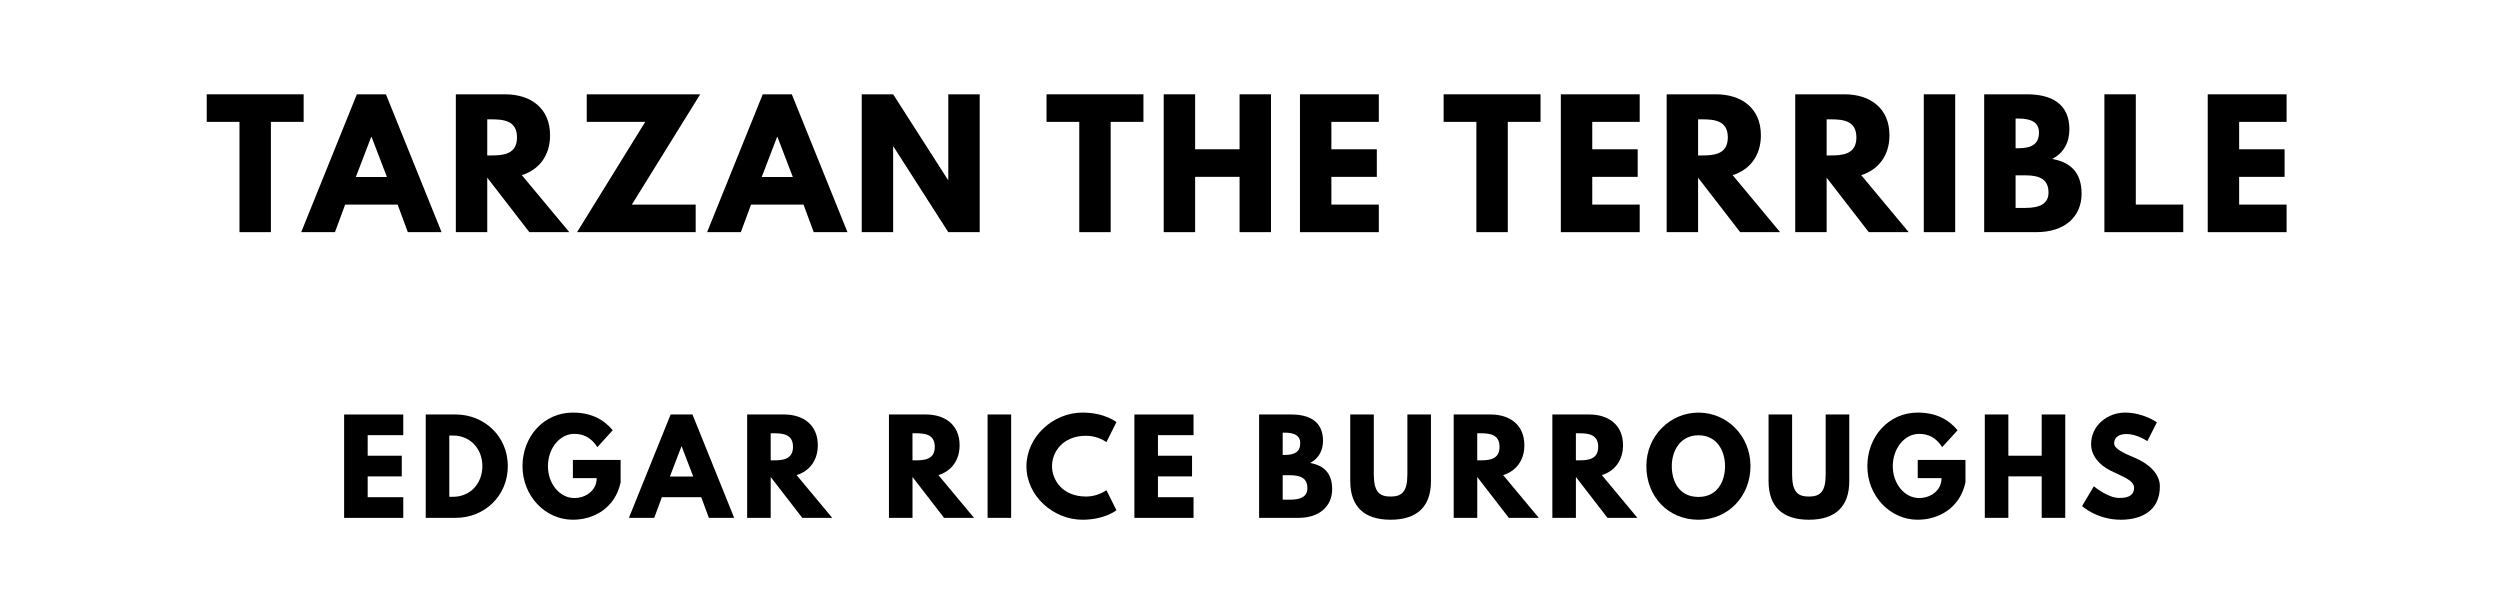
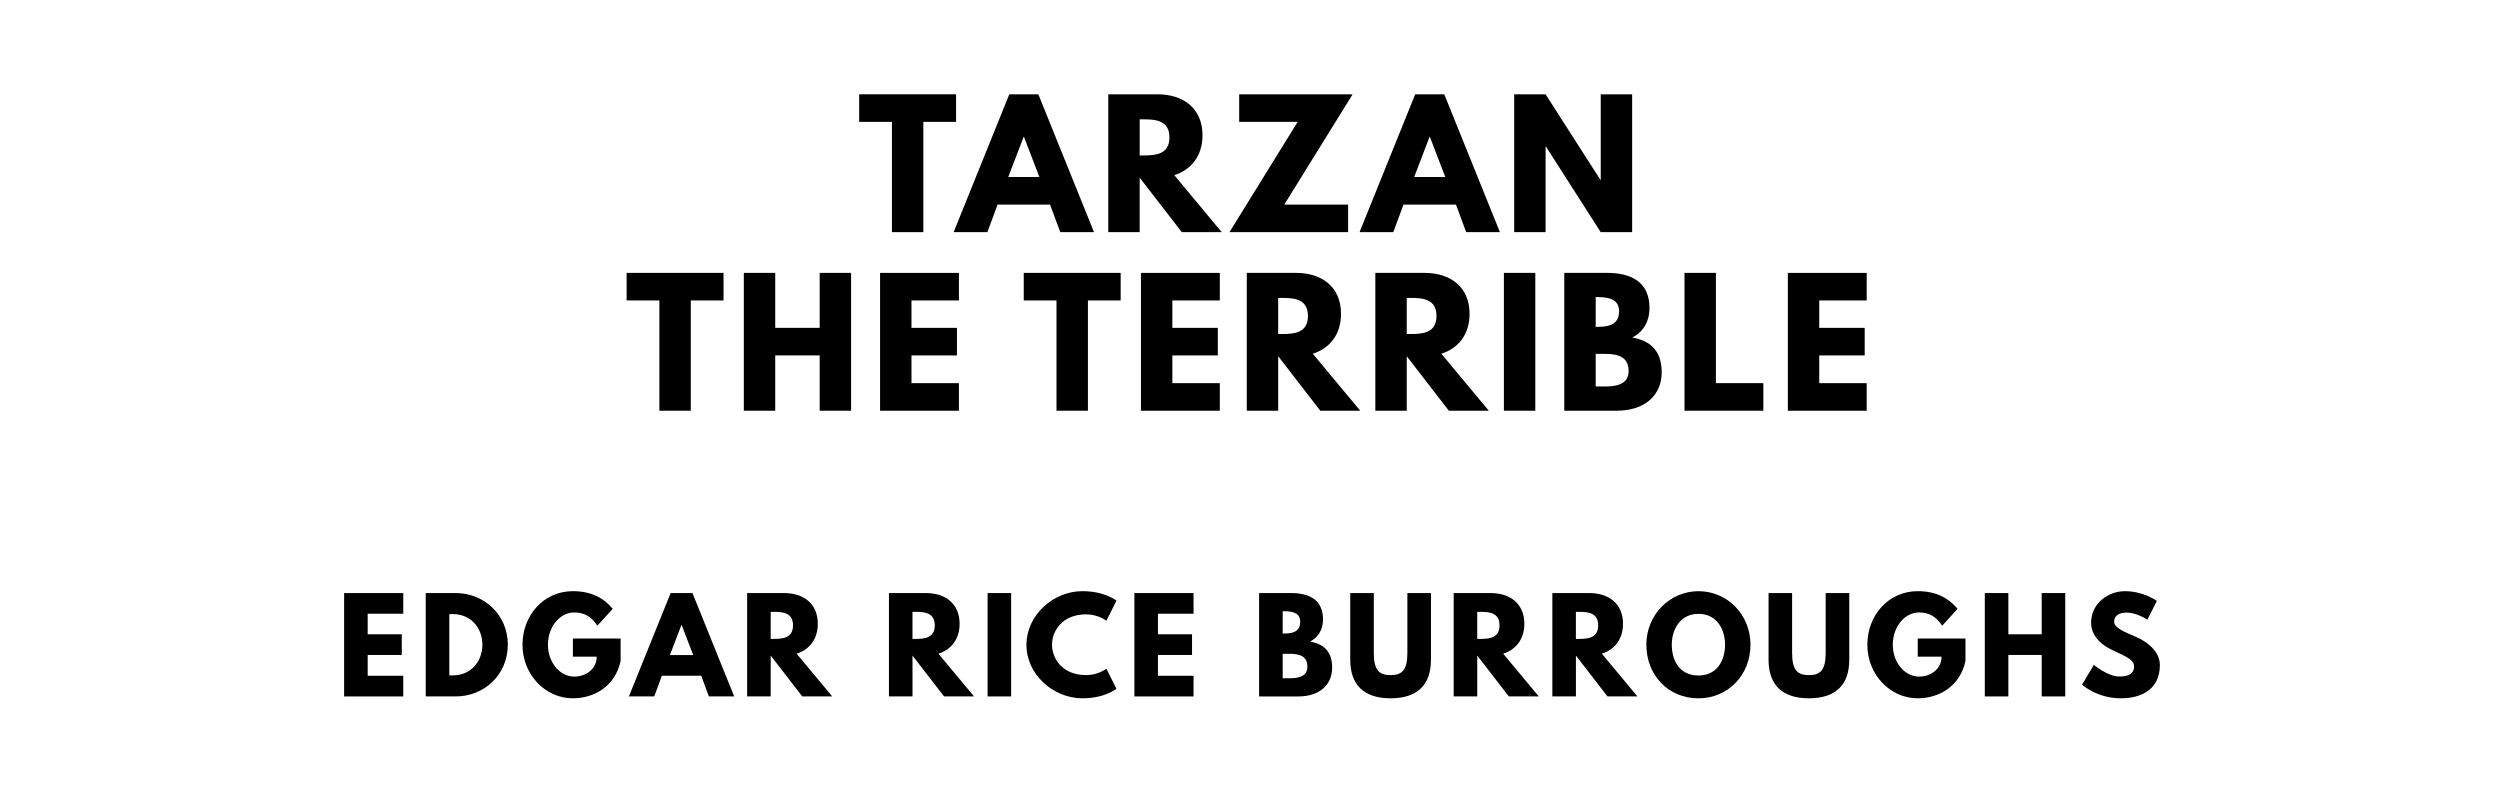
- <svg xmlns="http://www.w3.org/2000/svg" version="1.1" viewBox="0 0 1400 340">
-   <g aria-label="TARZAN THE TERRIBLE">
-     <path d="M115.77,68.25l0.00-15.44l54.27,0.00l0.00,15.44l-18.34,0.00l0.00,61.75l-17.59,0.00l0.00-61.75l-18.34,0.00z" />
-     <path d="M216.12,52.81l31.16,77.19l-18.90,0.00l-5.71-15.44l-29.38,0.00l-5.71,15.44l-18.90,0.00l31.16-77.19l16.28,0.00z  M216.68,99.12l-8.61-22.46l-0.19,0.00l-8.61,22.46l17.40,0.00z" />
-     <path d="M255.27,52.81l27.60,0.00c14.32,0.00,25.17,7.77,25.17,22.92c0.00,11.60-6.36,19.37-15.81,22.36l26.57,31.91l-22.36,0.00l-23.58-30.50l0.00,30.50l-17.59,0.00l0.00-77.19z  M272.86,87.05l2.06,0.00c6.64,0.00,14.60-0.47,14.60-10.11s-7.95-10.11-14.60-10.11l-2.06,0.00l0.00,20.21z" />
-     <path d="M392.11,52.81l-38.27,61.75l35.74,0.00l0.00,15.44l-66.43,0.00l38.18-61.75l-32.75,0.00l0.00-15.44l63.53,0.00z" />
-     <path d="M443.42,52.81l31.16,77.19l-18.90,0.00l-5.71-15.44l-29.38,0.00l-5.71,15.44l-18.90,0.00l31.16-77.19l16.28,0.00z  M443.98,99.12l-8.61-22.46l-0.19,0.00l-8.61,22.46l17.40,0.00z" />
-     <path d="M500.16,82.09l0.00,47.91l-17.59,0.00l0.00-77.19l17.59,0.00l30.69,47.91l0.19,0.00l0.00-47.91l17.59,0.00l0.00,77.19l-17.59,0.00l-30.69-47.91l-0.19,0.00z" />
-     <path d="M586.05,68.25l0.00-15.44l54.27,0.00l0.00,15.44l-18.34,0.00l0.00,61.75l-17.59,0.00l0.00-61.75l-18.34,0.00z" />
-     <path d="M669.27,99.03l0.00,30.97l-17.59,0.00l0.00-77.19l17.59,0.00l0.00,30.78l24.89,0.00l0.00-30.78l17.59,0.00l0.00,77.19l-17.59,0.00l0.00-30.97l-24.89,0.00z" />
-     <path d="M772.14,52.81l0.00,15.44l-26.57,0.00l0.00,15.35l25.45,0.00l0.00,15.44l-25.45,0.00l0.00,15.53l26.57,0.00l0.00,15.44l-44.16,0.00l0.00-77.19l44.16,0.00z" />
-     <path d="M808.43,68.25l0.00-15.44l54.27,0.00l0.00,15.44l-18.34,0.00l0.00,61.75l-17.59,0.00l0.00-61.75l-18.34,0.00z" />
-     <path d="M918.23,52.81l0.00,15.44l-26.57,0.00l0.00,15.35l25.45,0.00l0.00,15.44l-25.45,0.00l0.00,15.53l26.57,0.00l0.00,15.44l-44.16,0.00l0.00-77.19l44.16,0.00z" />
-     <path d="M933.33,52.81l27.60,0.00c14.32,0.00,25.17,7.77,25.17,22.92c0.00,11.60-6.36,19.37-15.81,22.36l26.57,31.91l-22.36,0.00l-23.58-30.50l0.00,30.50l-17.59,0.00l0.00-77.19z  M950.92,87.05l2.06,0.00c6.64,0.00,14.60-0.47,14.60-10.11s-7.95-10.11-14.60-10.11l-2.06,0.00l0.00,20.21z" />
-     <path d="M1005.33,52.81l27.60,0.00c14.32,0.00,25.17,7.77,25.17,22.92c0.00,11.60-6.36,19.37-15.81,22.36l26.57,31.91l-22.36,0.00l-23.58-30.50l0.00,30.50l-17.59,0.00l0.00-77.19z  M1022.92,87.05l2.06,0.00c6.64,0.00,14.60-0.47,14.60-10.11s-7.95-10.11-14.60-10.11l-2.06,0.00l0.00,20.21z" />
-     <path d="M1094.91,52.81l0.00,77.19l-17.59,0.00l0.00-77.19l17.59,0.00z" />
-     <path d="M1111.14,52.81l23.95,0.00c13.29,0.00,23.77,4.96,23.77,19.65c0.00,7.11-3.09,13.19-9.64,16.56c9.64,1.68,16.47,7.02,16.47,19.46c0.00,12.73-9.26,21.52-25.26,21.52l-29.29,0.00l0.00-77.19z  M1128.73,83.03l1.40,0.00c7.58,0.00,11.70-2.34,11.70-8.80c0.00-5.52-4.02-7.86-11.70-7.86l-1.40,0.00l0.00,16.65z  M1128.73,116.43l5.52,0.00c8.33,0.00,12.91-2.53,12.91-8.61c0.00-7.11-4.58-9.64-12.91-9.64l-5.52,0.00l0.00,18.25z" />
-     <path d="M1196.05,52.81l0.00,61.75l26.57,0.00l0.00,15.44l-44.16,0.00l0.00-77.19l17.59,0.00z" />
-     <path d="M1280.49,52.81l0.00,15.44l-26.57,0.00l0.00,15.35l25.45,0.00l0.00,15.44l-25.45,0.00l0.00,15.53l26.57,0.00l0.00,15.44l-44.16,0.00l0.00-77.19l44.16,0.00z" />
+ <svg xmlns="http://www.w3.org/2000/svg" version="1.1" viewBox="0 0 1400 440">
+   <g aria-label="TARZAN">
+     <path d="M481.14,68.25l0.00-15.44l54.27,0.00l0.00,15.44l-18.34,0.00l0.00,61.75l-17.59,0.00l0.00-61.75l-18.34,0.00z" />
+     <path d="M581.48,52.81l31.16,77.19l-18.90,0.00l-5.71-15.44l-29.38,0.00l-5.71,15.44l-18.90,0.00l31.16-77.19l16.28,0.00z  M582.04,99.12l-8.61-22.46l-0.19,0.00l-8.61,22.46l17.40,0.00z" />
+     <path d="M620.63,52.81l27.60,0.00c14.32,0.00,25.17,7.77,25.17,22.92c0.00,11.60-6.36,19.37-15.81,22.36l26.57,31.91l-22.36,0.00l-23.58-30.50l0.00,30.50l-17.59,0.00l0.00-77.19z  M638.23,87.05l2.06,0.00c6.64,0.00,14.60-0.47,14.60-10.11s-7.95-10.11-14.60-10.11l-2.06,0.00l0.00,20.21z" />
+     <path d="M757.47,52.81l-38.27,61.75l35.74,0.00l0.00,15.44l-66.43,0.00l38.18-61.75l-32.75,0.00l0.00-15.44l63.53,0.00z" />
+     <path d="M808.79,52.81l31.16,77.19l-18.90,0.00l-5.71-15.44l-29.38,0.00l-5.71,15.44l-18.90,0.00l31.16-77.19l16.28,0.00z  M809.35,99.12l-8.61-22.46l-0.19,0.00l-8.61,22.46l17.40,0.00z" />
+     <path d="M865.53,82.09l0.00,47.91l-17.59,0.00l0.00-77.19l17.59,0.00l30.69,47.91l0.19,0.00l0.00-47.91l17.59,0.00l0.00,77.19l-17.59,0.00l-30.69-47.91l-0.19,0.00z" />
+   </g>
+   <g aria-label="THE TERRIBLE">
+     <path d="M350.91,168.25l0.00-15.44l54.27,0.00l0.00,15.44l-18.34,0.00l0.00,61.75l-17.59,0.00l0.00-61.75l-18.34,0.00z" />
+     <path d="M434.13,199.03l0.00,30.97l-17.59,0.00l0.00-77.19l17.59,0.00l0.00,30.78l24.89,0.00l0.00-30.78l17.59,0.00l0.00,77.19l-17.59,0.00l0.00-30.97l-24.89,0.00z" />
+     <path d="M537.00,152.81l0.00,15.44l-26.57,0.00l0.00,15.35l25.45,0.00l0.00,15.44l-25.45,0.00l0.00,15.53l26.57,0.00l0.00,15.44l-44.16,0.00l0.00-77.19l44.16,0.00z" />
+     <path d="M573.30,168.25l0.00-15.44l54.27,0.00l0.00,15.44l-18.34,0.00l0.00,61.75l-17.59,0.00l0.00-61.75l-18.34,0.00z" />
+     <path d="M683.09,152.81l0.00,15.44l-26.57,0.00l0.00,15.35l25.45,0.00l0.00,15.44l-25.45,0.00l0.00,15.53l26.57,0.00l0.00,15.44l-44.16,0.00l0.00-77.19l44.16,0.00z" />
+     <path d="M698.20,152.81l27.60,0.00c14.32,0.00,25.17,7.77,25.17,22.92c0.00,11.60-6.36,19.37-15.81,22.36l26.57,31.91l-22.36,0.00l-23.58-30.50l0.00,30.50l-17.59,0.00l0.00-77.19z  M715.79,187.05l2.06,0.00c6.64,0.00,14.60-0.47,14.60-10.11s-7.95-10.11-14.60-10.11l-2.06,0.00l0.00,20.21z" />
+     <path d="M770.19,152.81l27.60,0.00c14.32,0.00,25.17,7.77,25.17,22.92c0.00,11.60-6.36,19.37-15.81,22.36l26.57,31.91l-22.36,0.00l-23.58-30.50l0.00,30.50l-17.59,0.00l0.00-77.19z  M787.78,187.05l2.06,0.00c6.64,0.00,14.60-0.47,14.60-10.11s-7.95-10.11-14.60-10.11l-2.06,0.00l0.00,20.21z" />
+     <path d="M859.77,152.81l0.00,77.19l-17.59,0.00l0.00-77.19l17.59,0.00z" />
+     <path d="M876.00,152.81l23.95,0.00c13.29,0.00,23.77,4.96,23.77,19.65c0.00,7.11-3.09,13.19-9.64,16.56c9.64,1.68,16.47,7.02,16.47,19.46c0.00,12.73-9.26,21.52-25.26,21.52l-29.29,0.00l0.00-77.19z  M893.59,183.03l1.40,0.00c7.58,0.00,11.70-2.34,11.70-8.80c0.00-5.52-4.02-7.86-11.70-7.86l-1.40,0.00l0.00,16.65z  M893.59,216.43l5.52,0.00c8.33,0.00,12.91-2.53,12.91-8.61c0.00-7.11-4.58-9.64-12.91-9.64l-5.52,0.00l0.00,18.25z" />
+     <path d="M960.91,152.81l0.00,61.75l26.57,0.00l0.00,15.44l-44.16,0.00l0.00-77.19l17.59,0.00z" />
+     <path d="M1045.35,152.81l0.00,15.44l-26.57,0.00l0.00,15.35l25.45,0.00l0.00,15.44l-25.45,0.00l0.00,15.53l26.57,0.00l0.00,15.44l-44.16,0.00l0.00-77.19l44.16,0.00z" />
  </g>
  <g aria-label="EDGAR RICE BURROUGHS">
-     <path d="M225.83,232.11l0.00,11.58l-19.93,0.00l0.00,11.51l19.09,0.00l0.00,11.58l-19.09,0.00l0.00,11.65l19.93,0.00l0.00,11.58l-33.12,0.00l0.00-57.89l33.12,0.00z" />
-     <path d="M238.41,232.11l16.77,0.00c15.86,0.00,29.19,12.07,29.19,28.91c0.00,16.91-13.26,28.98-29.19,28.98l-16.77,0.00l0.00-57.89z  M251.61,278.21l2.04,0.00c9.75,0.00,16.42-7.44,16.49-17.12c0.00-9.68-6.67-17.19-16.49-17.19l-2.04,0.00l0.00,34.32z" />
-     <path d="M347.55,257.58l0.00,12.56c-3.16,14.67-15.37,20.91-26.74,20.91c-15.58,0.00-28.21-13.40-28.21-29.96c0.00-16.63,11.93-30.04,28.21-30.04c10.18,0.00,17.26,3.79,22.32,9.89l-8.63,9.47c-3.37-5.40-7.79-7.44-12.91-7.44c-8.14,0.00-14.74,8.07-14.74,18.11c0.00,9.82,6.60,17.82,14.74,17.82c6.32,0.00,12.56-4.07,12.56-11.16l-13.33,0.00l0.00-10.18l26.74,0.00z" />
-     <path d="M387.78,232.11l23.37,57.89l-14.18,0.00l-4.28-11.58l-22.04,0.00l-4.28,11.58l-14.18,0.00l23.37-57.89l12.21,0.00z  M388.20,266.84l-6.46-16.84l-0.14,0.00l-6.46,16.84l13.05,0.00z" />
-     <path d="M418.39,232.11l20.70,0.00c10.74,0.00,18.88,5.82,18.88,17.19c0.00,8.70-4.77,14.53-11.86,16.77l19.93,23.93l-16.77,0.00l-17.68-22.88l0.00,22.88l-13.19,0.00l0.00-57.89z  M431.59,257.79l1.54,0.00c4.98,0.00,10.95-0.35,10.95-7.58s-5.96-7.58-10.95-7.58l-1.54,0.00l0.00,15.16z" />
-     <path d="M497.80,232.11l20.70,0.00c10.74,0.00,18.88,5.82,18.88,17.19c0.00,8.70-4.77,14.53-11.86,16.77l19.93,23.93l-16.77,0.00l-17.68-22.88l0.00,22.88l-13.19,0.00l0.00-57.89z  M510.99,257.79l1.54,0.00c4.98,0.00,10.95-0.35,10.95-7.58s-5.96-7.58-10.95-7.58l-1.54,0.00l0.00,15.16z" />
-     <path d="M566.24,232.11l0.00,57.89l-13.19,0.00l0.00-57.89l13.19,0.00z" />
-     <path d="M608.22,278.07c6.74,0.00,11.37-3.58,11.37-3.58l5.61,11.23s-6.46,5.33-19.02,5.33c-16.35,0.00-31.37-13.33-31.37-29.89c0.00-16.63,14.95-30.11,31.37-30.11c12.56,0.00,19.02,5.33,19.02,5.33l-5.61,11.23s-4.63-3.58-11.37-3.58c-13.26,0.00-19.09,9.26-19.09,16.98c0.00,7.79,5.82,17.05,19.09,17.05z" />
-     <path d="M668.38,232.11l0.00,11.58l-19.93,0.00l0.00,11.51l19.09,0.00l0.00,11.58l-19.09,0.00l0.00,11.65l19.93,0.00l0.00,11.58l-33.12,0.00l0.00-57.89l33.12,0.00z" />
-     <path d="M705.11,232.11l17.96,0.00c9.96,0.00,17.82,3.72,17.82,14.74c0.00,5.33-2.32,9.89-7.23,12.42c7.23,1.26,12.35,5.26,12.35,14.60c0.00,9.54-6.95,16.14-18.95,16.14l-21.96,0.00l0.00-57.89z  M718.31,254.77l1.05,0.00c5.68,0.00,8.77-1.75,8.77-6.60c0.00-4.14-3.02-5.89-8.77-5.89l-1.05,0.00l0.00,12.49z  M718.31,279.82l4.14,0.00c6.25,0.00,9.68-1.89,9.68-6.46c0.00-5.33-3.44-7.23-9.68-7.23l-4.14,0.00l0.00,13.68z" />
-     <path d="M801.34,232.11l0.00,37.33c0.00,14.32-7.86,21.61-22.60,21.61s-22.60-7.30-22.60-21.61l0.00-37.33l13.19,0.00l0.00,33.47c0.00,9.68,2.95,12.49,9.40,12.49s9.40-2.81,9.40-12.49l0.00-33.47l13.19,0.00z" />
-     <path d="M814.06,232.11l20.70,0.00c10.74,0.00,18.88,5.82,18.88,17.19c0.00,8.70-4.77,14.53-11.86,16.77l19.93,23.93l-16.77,0.00l-17.68-22.88l0.00,22.88l-13.19,0.00l0.00-57.89z  M827.25,257.79l1.54,0.00c4.98,0.00,10.95-0.35,10.95-7.58s-5.96-7.58-10.95-7.58l-1.54,0.00l0.00,15.16z" />
-     <path d="M869.31,232.11l20.70,0.00c10.74,0.00,18.88,5.82,18.88,17.19c0.00,8.70-4.77,14.53-11.86,16.77l19.93,23.93l-16.77,0.00l-17.68-22.88l0.00,22.88l-13.19,0.00l0.00-57.89z  M882.50,257.79l1.54,0.00c4.98,0.00,10.95-0.35,10.95-7.58s-5.96-7.58-10.95-7.58l-1.54,0.00l0.00,15.16z" />
-     <path d="M921.96,261.02c0.00-16.91,13.26-29.96,29.19-29.96c16.07,0.00,29.12,13.05,29.12,29.96s-12.49,30.04-29.12,30.04c-17.12,0.00-29.19-13.12-29.19-30.04z  M936.20,261.02c0.00,8.63,4.14,17.26,14.95,17.26c10.53,0.00,14.88-8.63,14.88-17.26s-4.63-17.26-14.88-17.26c-10.18,0.00-14.95,8.63-14.95,17.26z" />
-     <path d="M1035.59,232.11l0.00,37.33c0.00,14.32-7.86,21.61-22.60,21.61s-22.60-7.30-22.60-21.61l0.00-37.33l13.19,0.00l0.00,33.47c0.00,9.68,2.95,12.49,9.40,12.49s9.40-2.81,9.40-12.49l0.00-33.47l13.19,0.00z" />
-     <path d="M1100.66,257.58l0.00,12.56c-3.16,14.67-15.37,20.91-26.74,20.91c-15.58,0.00-28.21-13.40-28.21-29.96c0.00-16.63,11.93-30.04,28.21-30.04c10.18,0.00,17.26,3.79,22.32,9.89l-8.63,9.47c-3.37-5.40-7.79-7.44-12.91-7.44c-8.14,0.00-14.74,8.07-14.74,18.11c0.00,9.82,6.60,17.82,14.74,17.82c6.32,0.00,12.56-4.07,12.56-11.16l-13.33,0.00l0.00-10.18l26.74,0.00z" />
-     <path d="M1124.68,266.77l0.00,23.23l-13.19,0.00l0.00-57.89l13.19,0.00l0.00,23.09l18.67,0.00l0.00-23.09l13.19,0.00l0.00,57.89l-13.19,0.00l0.00-23.23l-18.67,0.00z" />
-     <path d="M1189.89,231.05c10.53,0.00,17.96,5.47,17.96,5.47l-5.33,10.53s-5.75-4.00-11.72-4.00c-4.49,0.00-6.88,2.04-6.88,5.19c0.00,3.23,5.47,5.54,12.07,8.35c6.46,2.74,13.54,8.21,13.54,15.79c0.00,13.82-10.53,18.67-21.82,18.67c-13.54,0.00-21.75-7.65-21.75-7.65l6.60-11.09s7.72,6.53,14.18,6.53c2.88,0.00,8.35-0.28,8.35-5.68c0.00-4.21-6.18-6.11-13.05-9.54c-6.95-3.44-11.02-8.84-11.02-14.88c0.00-10.81,9.54-17.68,18.88-17.68z" />
+     <path d="M225.83,332.11l0.00,11.58l-19.93,0.00l0.00,11.51l19.09,0.00l0.00,11.58l-19.09,0.00l0.00,11.65l19.93,0.00l0.00,11.58l-33.12,0.00l0.00-57.89l33.12,0.00z" />
+     <path d="M238.41,332.11l16.77,0.00c15.86,0.00,29.19,12.07,29.19,28.91c0.00,16.91-13.26,28.98-29.19,28.98l-16.77,0.00l0.00-57.89z  M251.61,378.21l2.04,0.00c9.75,0.00,16.42-7.44,16.49-17.12c0.00-9.68-6.67-17.19-16.49-17.19l-2.04,0.00l0.00,34.32z" />
+     <path d="M347.55,357.58l0.00,12.56c-3.16,14.67-15.37,20.91-26.74,20.91c-15.58,0.00-28.21-13.40-28.21-29.96c0.00-16.63,11.93-30.04,28.21-30.04c10.18,0.00,17.26,3.79,22.32,9.89l-8.63,9.47c-3.37-5.40-7.79-7.44-12.91-7.44c-8.14,0.00-14.74,8.07-14.74,18.11c0.00,9.82,6.60,17.82,14.74,17.82c6.32,0.00,12.56-4.07,12.56-11.16l-13.33,0.00l0.00-10.18l26.74,0.00z" />
+     <path d="M387.78,332.11l23.37,57.89l-14.18,0.00l-4.28-11.58l-22.04,0.00l-4.28,11.58l-14.18,0.00l23.37-57.89l12.21,0.00z  M388.20,366.84l-6.46-16.84l-0.14,0.00l-6.46,16.84l13.05,0.00z" />
+     <path d="M418.39,332.11l20.70,0.00c10.74,0.00,18.88,5.82,18.88,17.19c0.00,8.70-4.77,14.53-11.86,16.77l19.93,23.93l-16.77,0.00l-17.68-22.88l0.00,22.88l-13.19,0.00l0.00-57.89z  M431.59,357.79l1.54,0.00c4.98,0.00,10.95-0.35,10.95-7.58s-5.96-7.58-10.95-7.58l-1.54,0.00l0.00,15.16z" />
+     <path d="M497.80,332.11l20.70,0.00c10.74,0.00,18.88,5.82,18.88,17.19c0.00,8.70-4.77,14.53-11.86,16.77l19.93,23.93l-16.77,0.00l-17.68-22.88l0.00,22.88l-13.19,0.00l0.00-57.89z  M510.99,357.79l1.54,0.00c4.98,0.00,10.95-0.35,10.95-7.58s-5.96-7.58-10.95-7.58l-1.54,0.00l0.00,15.16z" />
+     <path d="M566.24,332.11l0.00,57.89l-13.19,0.00l0.00-57.89l13.19,0.00z" />
+     <path d="M608.22,378.07c6.74,0.00,11.37-3.58,11.37-3.58l5.61,11.23s-6.46,5.33-19.02,5.33c-16.35,0.00-31.37-13.33-31.37-29.89c0.00-16.63,14.95-30.11,31.37-30.11c12.56,0.00,19.02,5.33,19.02,5.33l-5.61,11.23s-4.63-3.58-11.37-3.58c-13.26,0.00-19.09,9.26-19.09,16.98c0.00,7.79,5.82,17.05,19.09,17.05z" />
+     <path d="M668.38,332.11l0.00,11.58l-19.93,0.00l0.00,11.51l19.09,0.00l0.00,11.58l-19.09,0.00l0.00,11.65l19.93,0.00l0.00,11.58l-33.12,0.00l0.00-57.89l33.12,0.00z" />
+     <path d="M705.11,332.11l17.96,0.00c9.96,0.00,17.82,3.72,17.82,14.74c0.00,5.33-2.32,9.89-7.23,12.42c7.23,1.26,12.35,5.26,12.35,14.60c0.00,9.54-6.95,16.14-18.95,16.14l-21.96,0.00l0.00-57.89z  M718.31,354.77l1.05,0.00c5.68,0.00,8.77-1.75,8.77-6.60c0.00-4.14-3.02-5.89-8.77-5.89l-1.05,0.00l0.00,12.49z  M718.31,379.82l4.14,0.00c6.25,0.00,9.68-1.89,9.68-6.46c0.00-5.33-3.44-7.23-9.68-7.23l-4.14,0.00l0.00,13.68z" />
+     <path d="M801.34,332.11l0.00,37.33c0.00,14.32-7.86,21.61-22.60,21.61s-22.60-7.30-22.60-21.61l0.00-37.33l13.19,0.00l0.00,33.47c0.00,9.68,2.95,12.49,9.40,12.49s9.40-2.81,9.40-12.49l0.00-33.47l13.19,0.00z" />
+     <path d="M814.06,332.11l20.70,0.00c10.74,0.00,18.88,5.82,18.88,17.19c0.00,8.70-4.77,14.53-11.86,16.77l19.93,23.93l-16.77,0.00l-17.68-22.88l0.00,22.88l-13.19,0.00l0.00-57.89z  M827.25,357.79l1.54,0.00c4.98,0.00,10.95-0.35,10.95-7.58s-5.96-7.58-10.95-7.58l-1.54,0.00l0.00,15.16z" />
+     <path d="M869.31,332.11l20.70,0.00c10.74,0.00,18.88,5.82,18.88,17.19c0.00,8.70-4.77,14.53-11.86,16.77l19.93,23.93l-16.77,0.00l-17.68-22.88l0.00,22.88l-13.19,0.00l0.00-57.89z  M882.50,357.79l1.54,0.00c4.98,0.00,10.95-0.35,10.95-7.58s-5.96-7.58-10.95-7.58l-1.54,0.00l0.00,15.16z" />
+     <path d="M921.96,361.02c0.00-16.91,13.26-29.96,29.19-29.96c16.07,0.00,29.12,13.05,29.12,29.96s-12.49,30.04-29.12,30.04c-17.12,0.00-29.19-13.12-29.19-30.04z  M936.20,361.02c0.00,8.63,4.14,17.26,14.95,17.26c10.53,0.00,14.88-8.63,14.88-17.26s-4.63-17.26-14.88-17.26c-10.18,0.00-14.95,8.63-14.95,17.26z" />
+     <path d="M1035.59,332.11l0.00,37.33c0.00,14.32-7.86,21.61-22.60,21.61s-22.60-7.30-22.60-21.61l0.00-37.33l13.19,0.00l0.00,33.47c0.00,9.68,2.95,12.49,9.40,12.49s9.40-2.81,9.40-12.49l0.00-33.47l13.19,0.00z" />
+     <path d="M1100.66,357.58l0.00,12.56c-3.16,14.67-15.37,20.91-26.74,20.91c-15.58,0.00-28.21-13.40-28.21-29.96c0.00-16.63,11.93-30.04,28.21-30.04c10.18,0.00,17.26,3.79,22.32,9.89l-8.63,9.47c-3.37-5.40-7.79-7.44-12.91-7.44c-8.14,0.00-14.74,8.07-14.74,18.11c0.00,9.82,6.60,17.82,14.74,17.82c6.32,0.00,12.56-4.07,12.56-11.16l-13.33,0.00l0.00-10.18l26.74,0.00z" />
+     <path d="M1124.68,366.77l0.00,23.23l-13.19,0.00l0.00-57.89l13.19,0.00l0.00,23.09l18.67,0.00l0.00-23.09l13.19,0.00l0.00,57.89l-13.19,0.00l0.00-23.23l-18.67,0.00z" />
+     <path d="M1189.89,331.05c10.53,0.00,17.96,5.47,17.96,5.47l-5.33,10.53s-5.75-4.00-11.72-4.00c-4.49,0.00-6.88,2.04-6.88,5.19c0.00,3.23,5.47,5.54,12.07,8.35c6.46,2.74,13.54,8.21,13.54,15.79c0.00,13.82-10.53,18.67-21.82,18.67c-13.54,0.00-21.75-7.65-21.75-7.65l6.60-11.09s7.72,6.53,14.18,6.53c2.88,0.00,8.35-0.28,8.35-5.68c0.00-4.21-6.18-6.11-13.05-9.54c-6.95-3.44-11.02-8.84-11.02-14.88c0.00-10.81,9.54-17.68,18.88-17.68z" />
  </g>
</svg>
